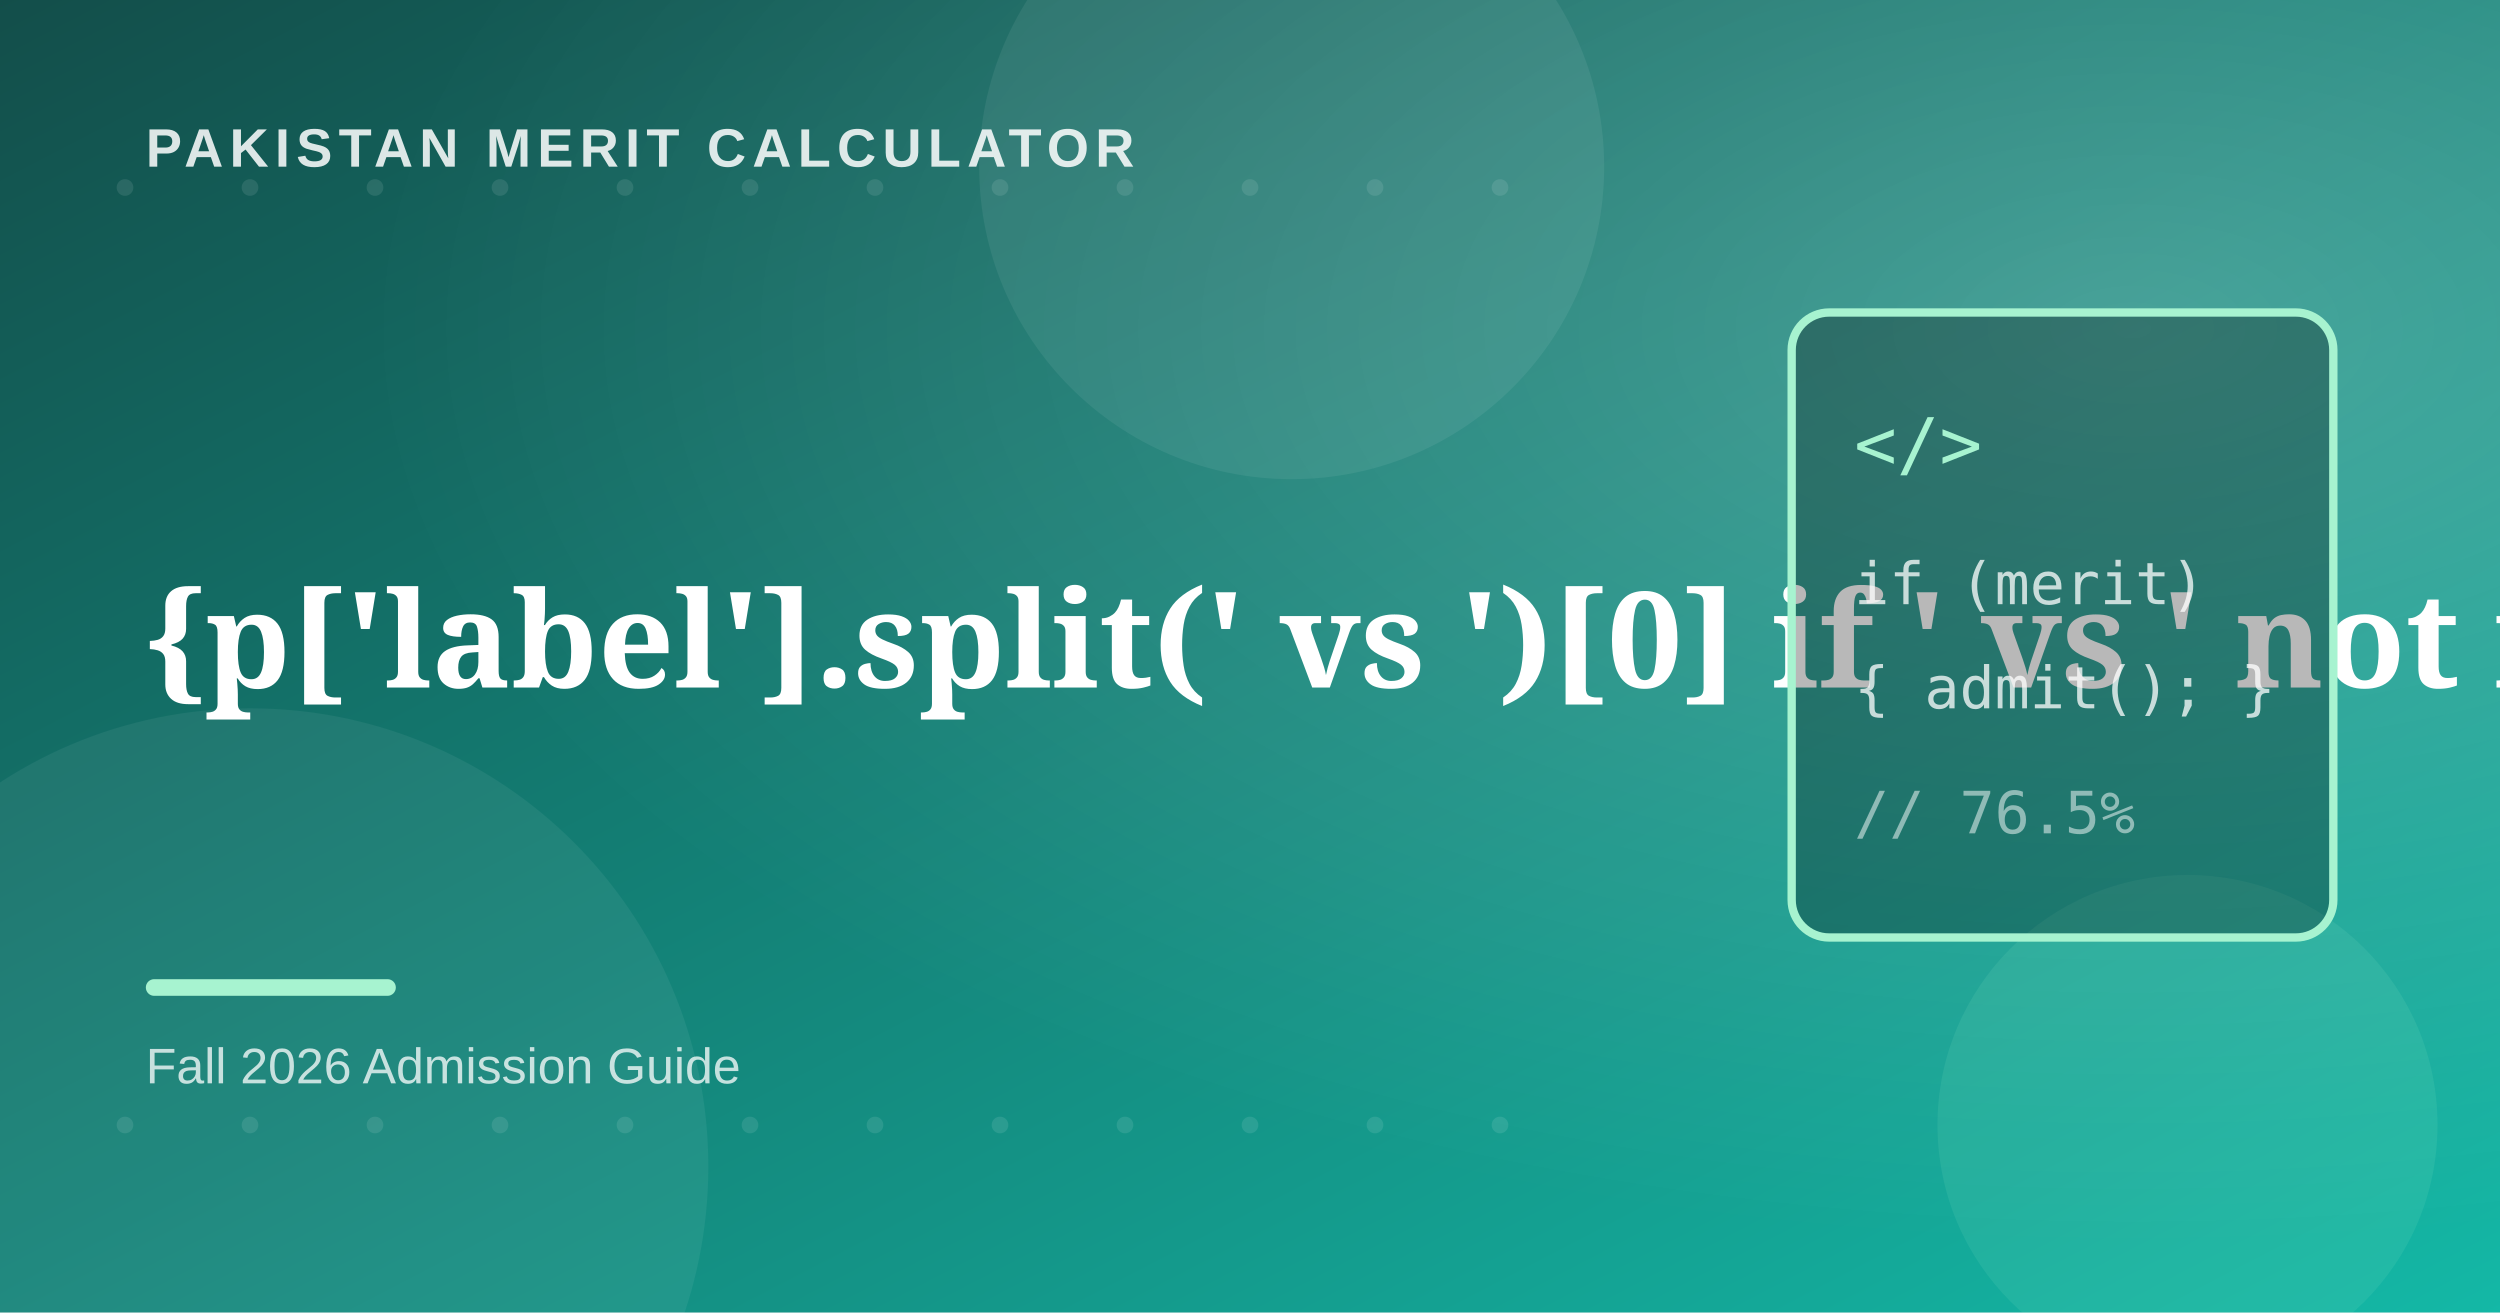
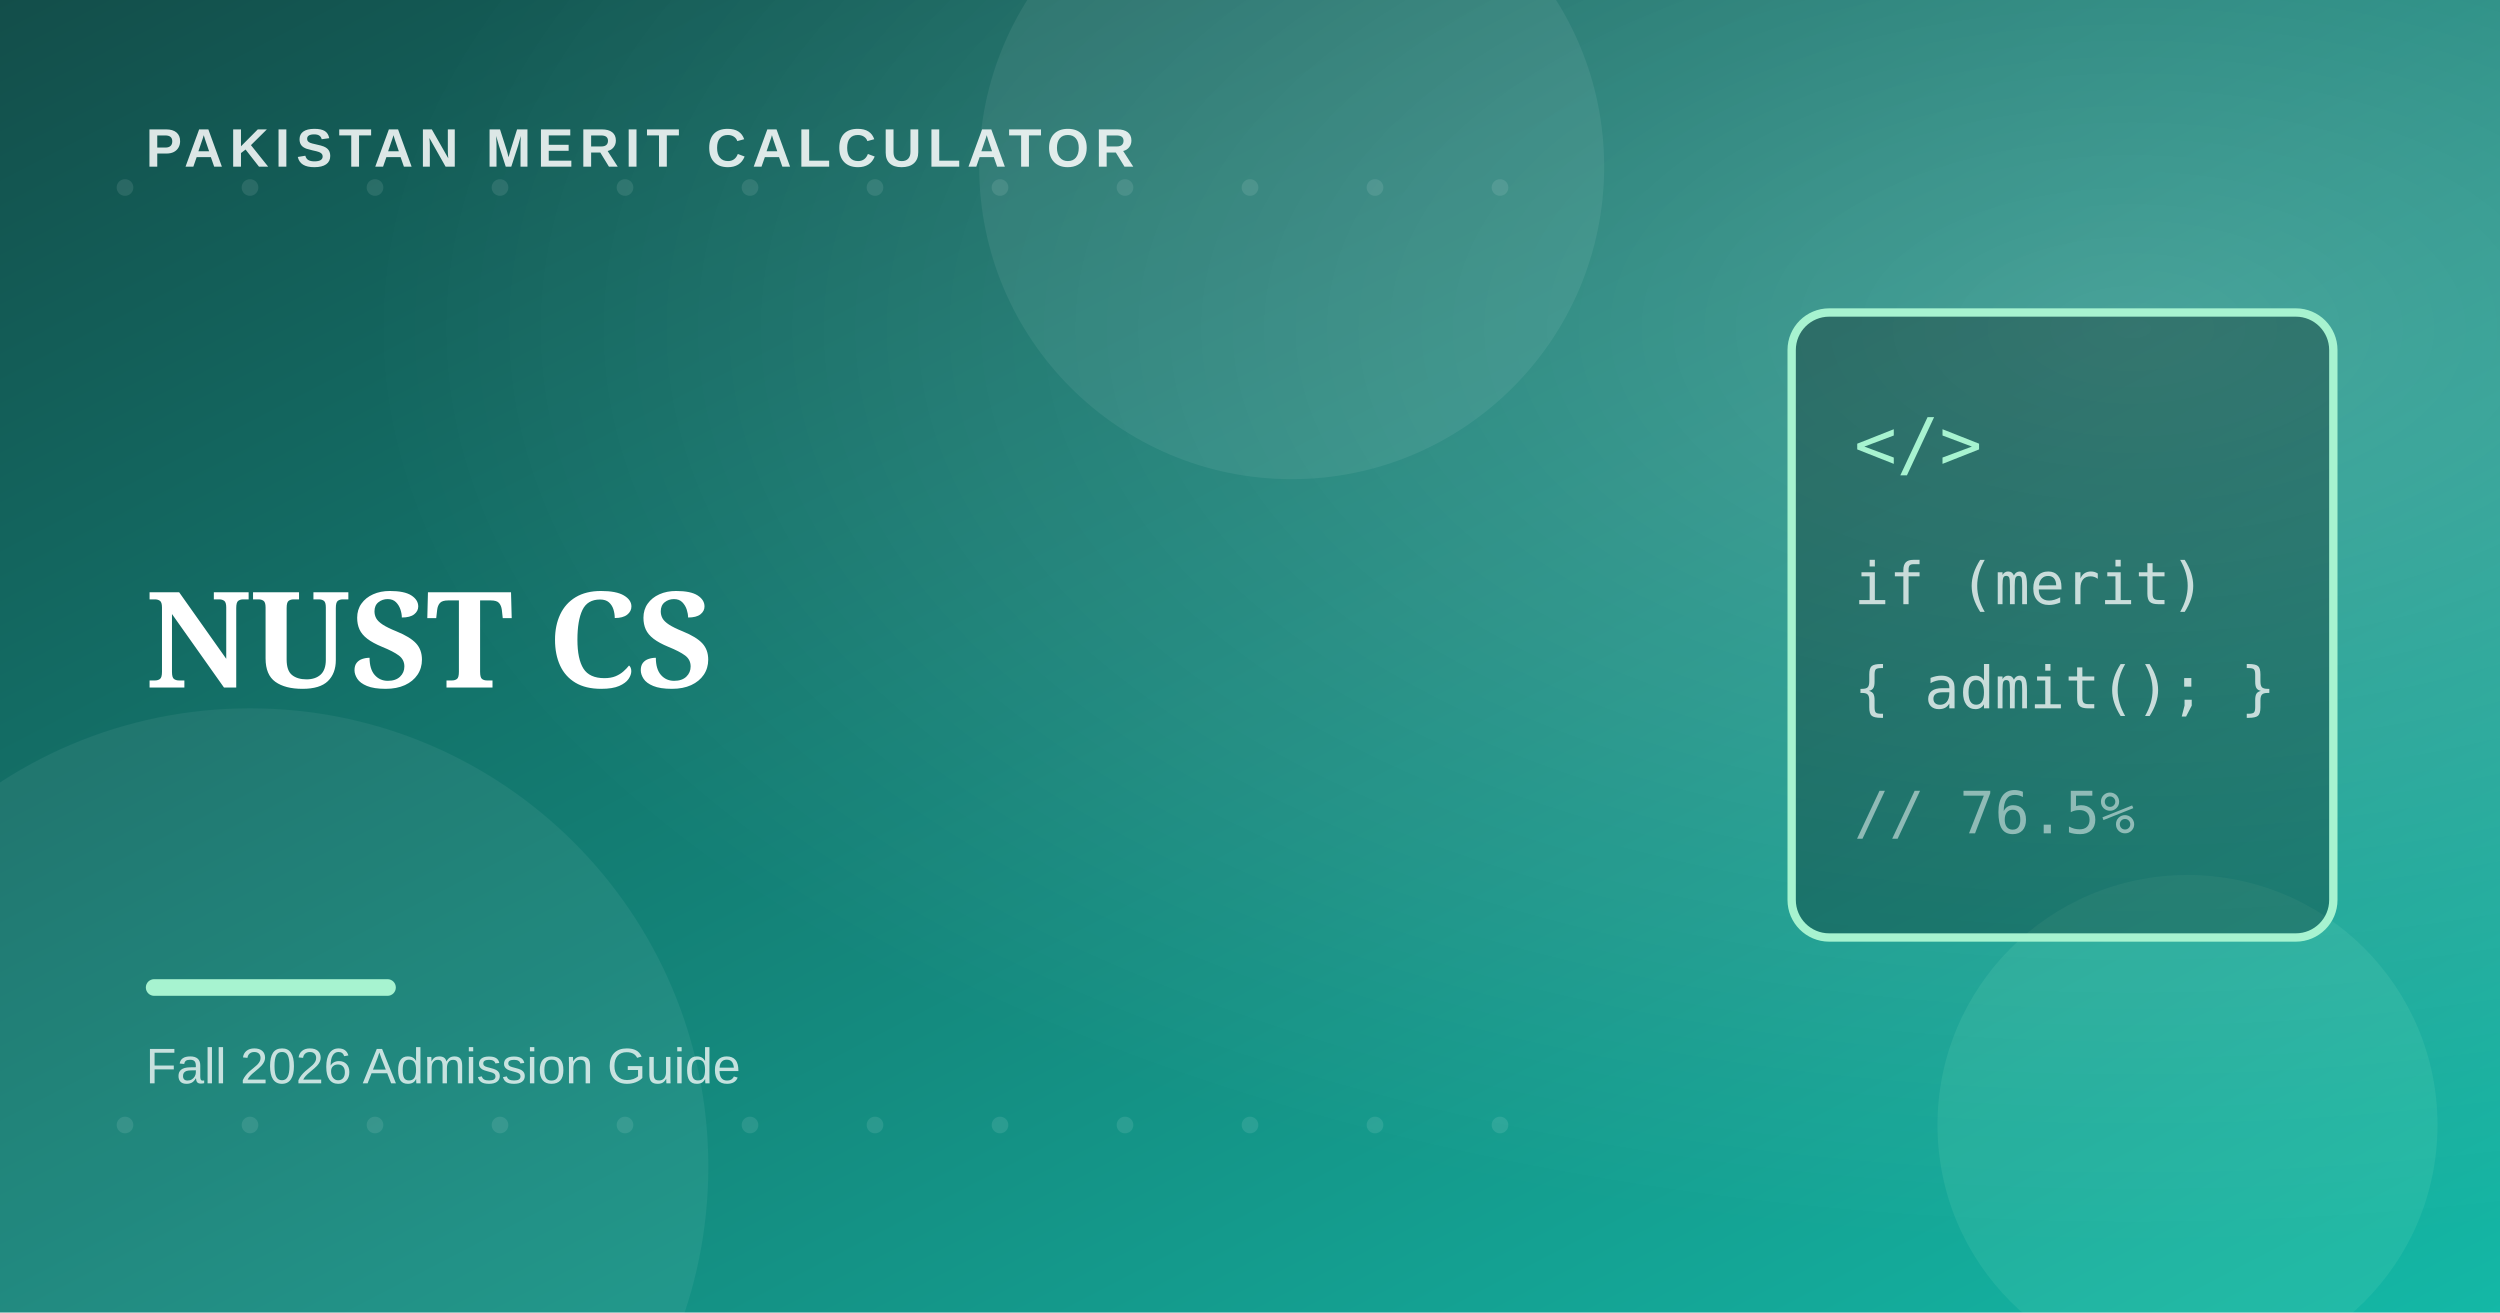
<svg xmlns="http://www.w3.org/2000/svg" width="1200" height="630" viewBox="0 0 1200 630">
  <defs>
    <linearGradient id="bg" x1="0" y1="0" x2="1" y2="1">
      <stop offset="0" stop-color="#134e4a" />
      <stop offset="1" stop-color="#14b8a6" />
    </linearGradient>
    <radialGradient id="glow" cx="0.85" cy="0.25" r="0.7">
      <stop offset="0" stop-color="#ffffff" stop-opacity="0.22" />
      <stop offset="1" stop-color="#ffffff" stop-opacity="0" />
    </radialGradient>
  </defs>
  <rect width="1200" height="630" fill="url(#bg)" />
  <rect width="1200" height="630" fill="url(#glow)" />
  <circle cx="120" cy="560" r="220" fill="#ffffff" opacity="0.06" />
  <circle cx="620" cy="80" r="150" fill="#ffffff" opacity="0.07" />
  <circle cx="1050" cy="540" r="120" fill="#a7f3d0" opacity="0.10" />
  <g fill="#ffffff" opacity="0.10">
    <circle cx="60" cy="90" r="4" />
    <circle cx="60" cy="540" r="4" />
    <circle cx="120" cy="90" r="4" />
    <circle cx="120" cy="540" r="4" />
    <circle cx="180" cy="90" r="4" />
    <circle cx="180" cy="540" r="4" />
    <circle cx="240" cy="90" r="4" />
    <circle cx="240" cy="540" r="4" />
    <circle cx="300" cy="90" r="4" />
    <circle cx="300" cy="540" r="4" />
    <circle cx="360" cy="90" r="4" />
    <circle cx="360" cy="540" r="4" />
    <circle cx="420" cy="90" r="4" />
    <circle cx="420" cy="540" r="4" />
    <circle cx="480" cy="90" r="4" />
    <circle cx="480" cy="540" r="4" />
    <circle cx="540" cy="90" r="4" />
    <circle cx="540" cy="540" r="4" />
    <circle cx="600" cy="90" r="4" />
    <circle cx="600" cy="540" r="4" />
    <circle cx="660" cy="90" r="4" />
    <circle cx="660" cy="540" r="4" />
    <circle cx="720" cy="90" r="4" />
    <circle cx="720" cy="540" r="4" />
  </g>
  <text x="70" y="80" font-family="Arial, sans-serif" font-size="26" font-weight="700" fill="#ffffff" opacity="0.85" letter-spacing="3">PAKISTAN MERIT CALCULATOR</text>
  <text x="70" y="330" font-family="Georgia, serif" font-size="64" font-weight="bold" fill="#ffffff">
-     <tspan x="70" dy="0">{p['label'].split(' vs ')[0] if ' vs ' not in p['label'] else p['label'].split(' vs ')[0]}</tspan>
+     <tspan x="70" dy="0">NUST CS</tspan>
  </text>
  <rect x="70" y="470" width="120" height="8" rx="4" fill="#a7f3d0" />
  <text x="70" y="520" font-family="Arial, sans-serif" font-size="24" fill="#ffffff" opacity="0.75">Fall 2026 Admission Guide</text>
  <rect x="860" y="150" width="260" height="300" rx="18" fill="rgba(0,0,0,0.28)" stroke="#a7f3d0" stroke-width="4" />
  <g font-family="monospace" font-size="34" fill="#a7f3d0">
    <text x="890" y="225">&lt;/&gt;</text>
    <text x="890" y="290" font-size="28" fill="rgba(255,255,255,0.75)">if (merit)</text>
    <text x="890" y="340" font-size="28" fill="rgba(255,255,255,0.75)">{ admit(); }</text>
    <text x="890" y="400" font-size="28" fill="rgba(255,255,255,0.5)">// 76.5%</text>
  </g>
</svg>
